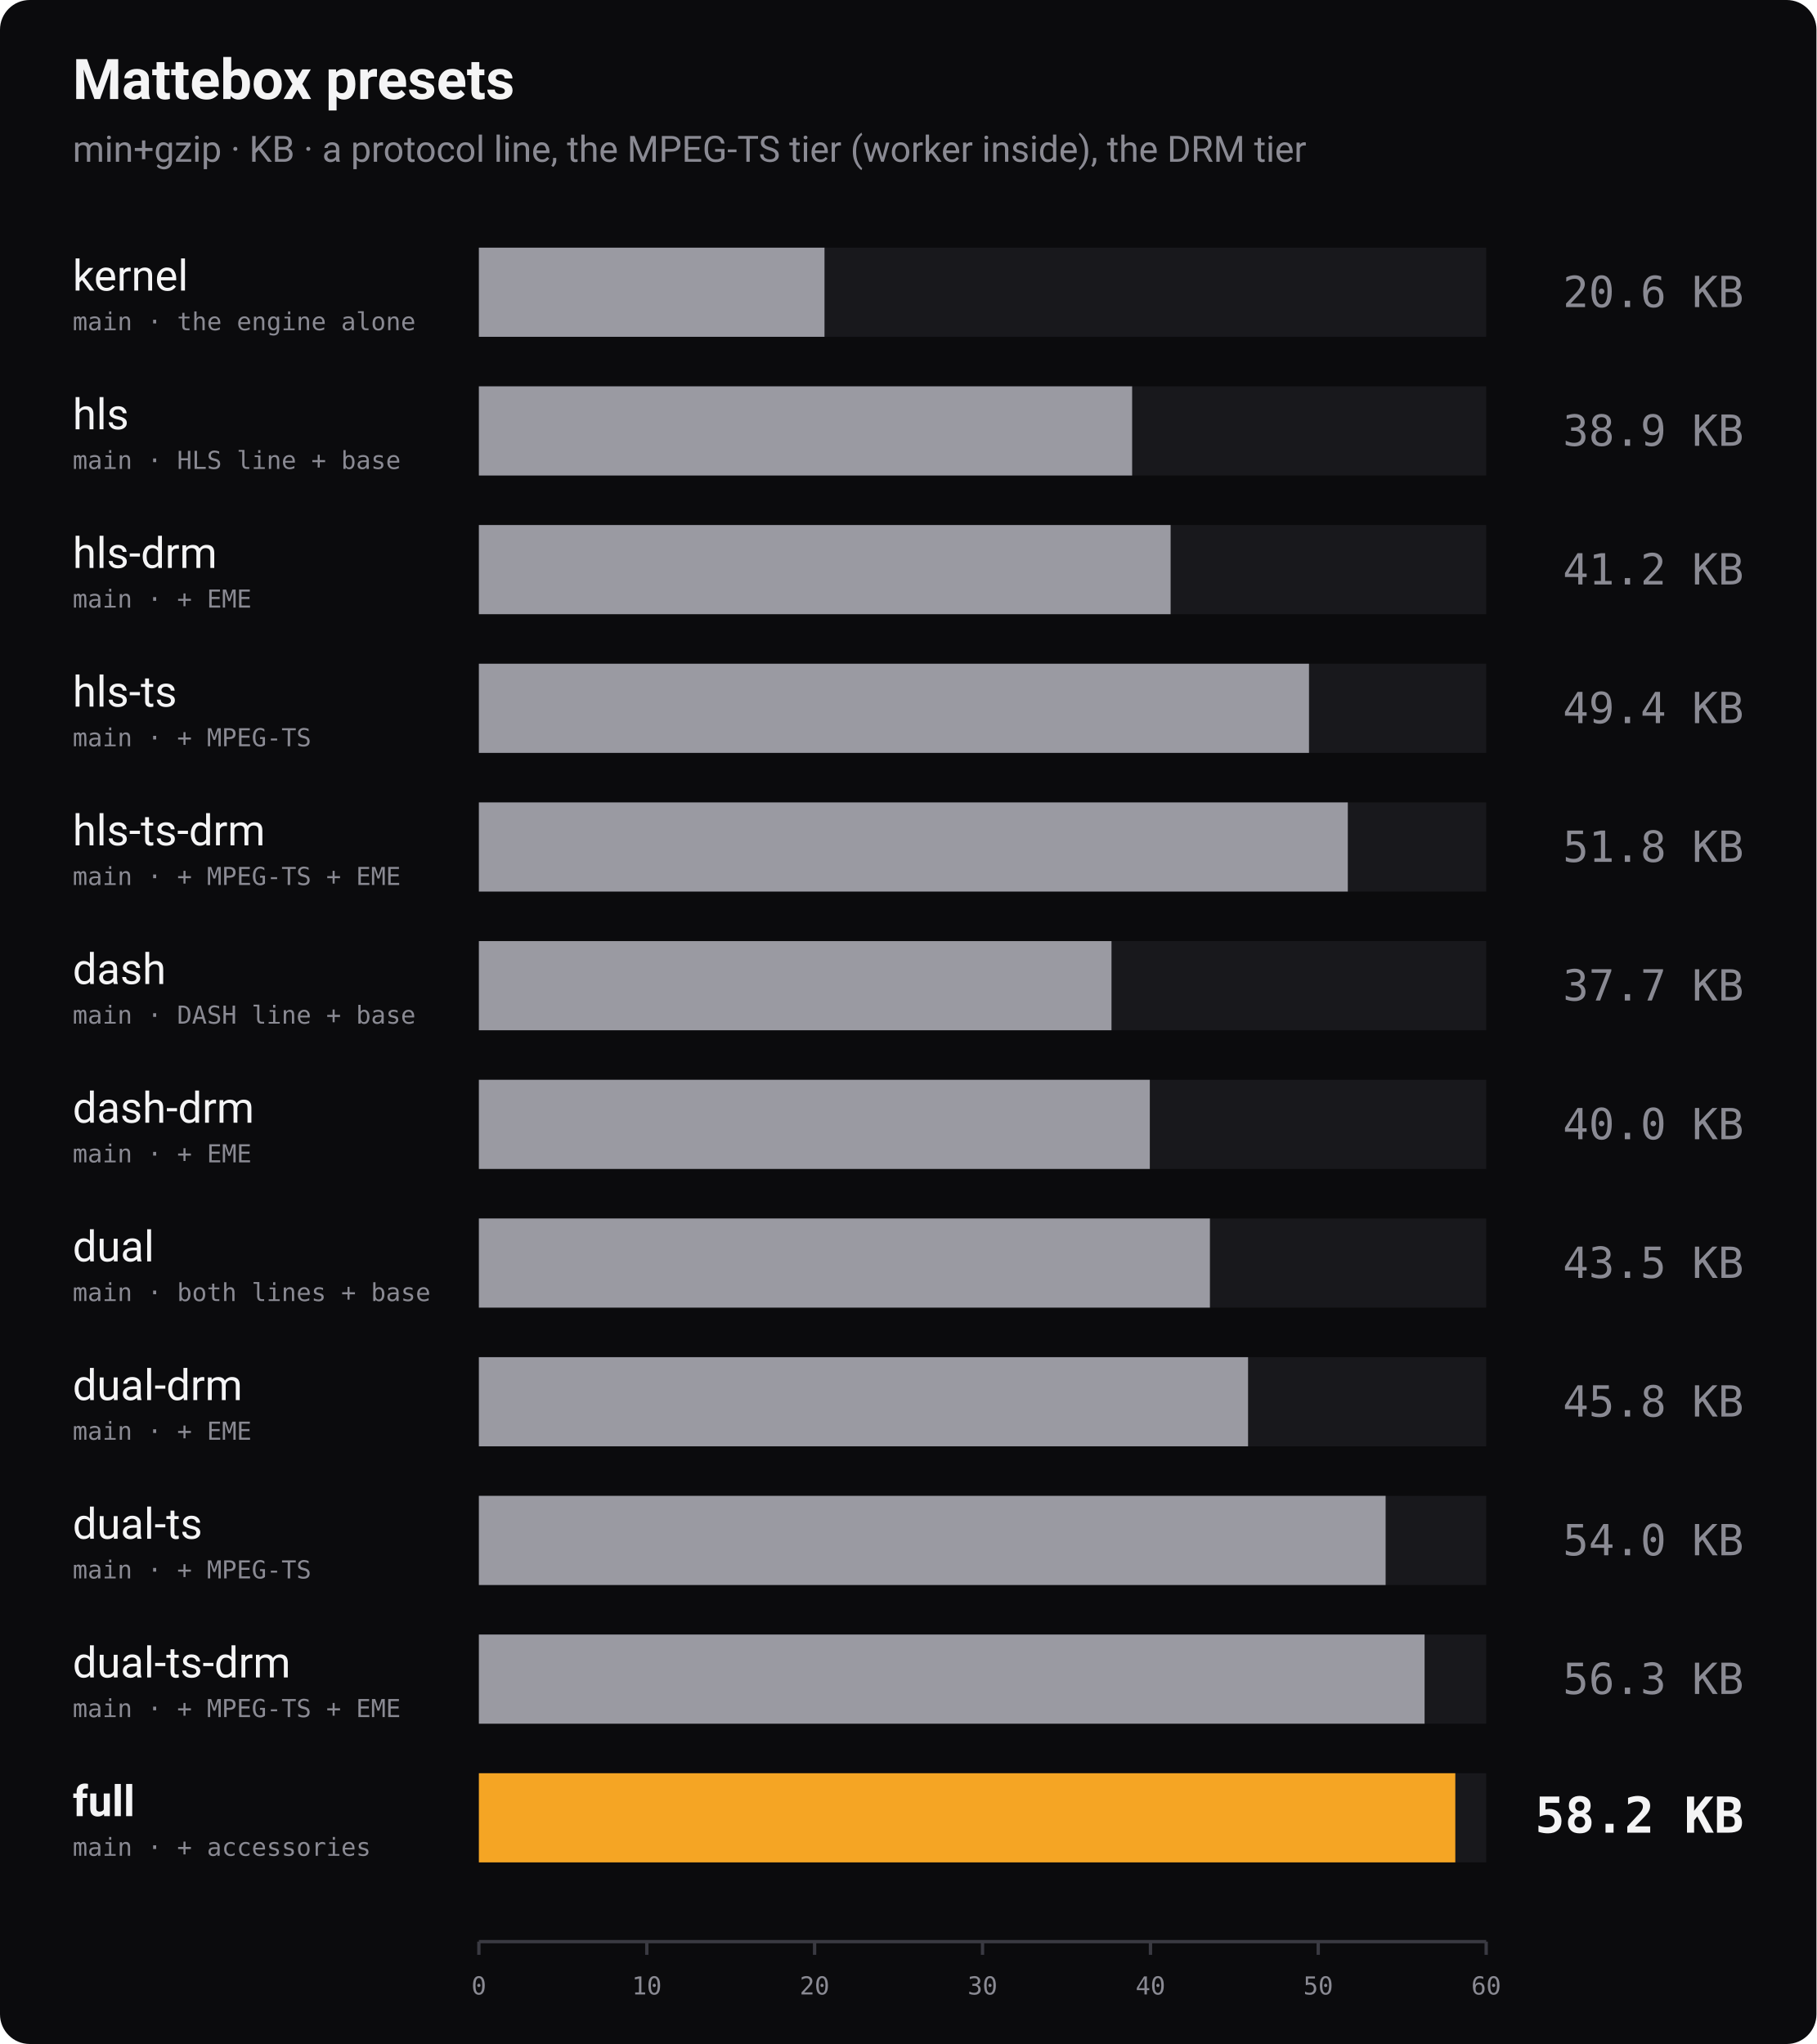
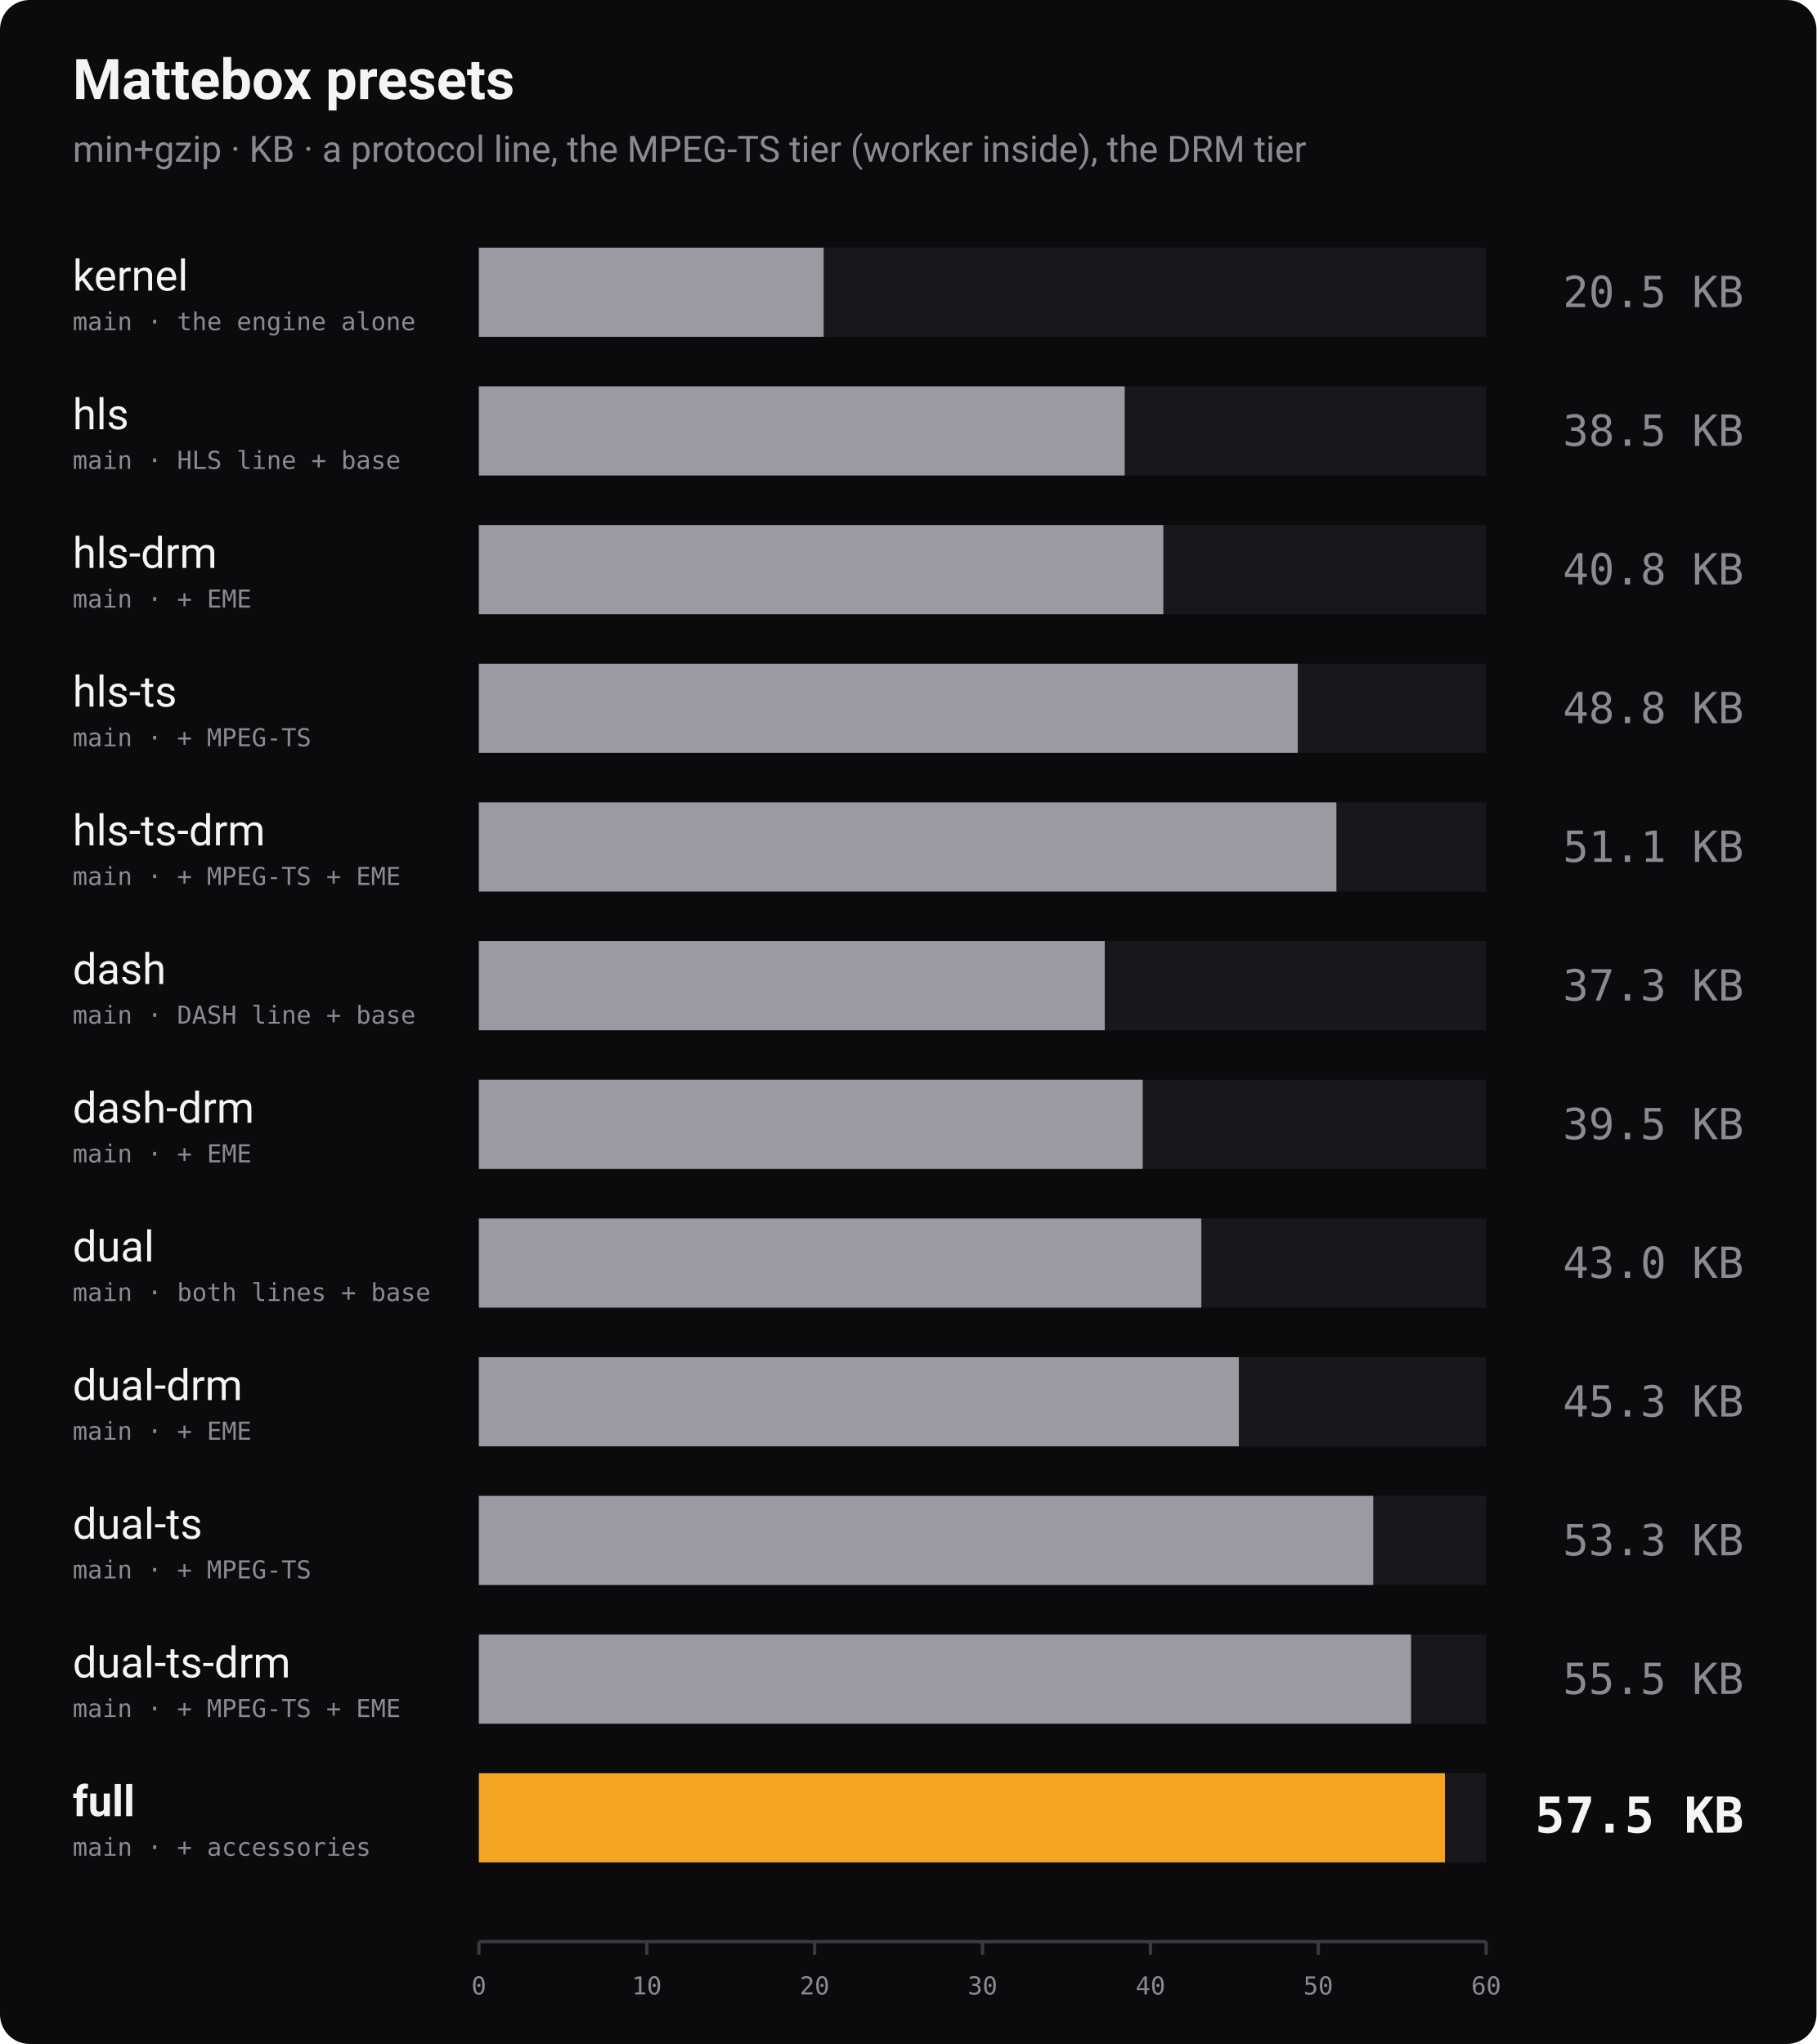
<svg xmlns="http://www.w3.org/2000/svg" width="1100" height="1238" viewBox="0 0 1100 1238" role="img" aria-label="Bundle size of every Mattebox preset, min+gzip">
  <rect width="1100" height="1238" rx="18" fill="#0b0b0d" />
  <text x="44" y="60" font-family="-apple-system, 'Segoe UI', Roboto, Helvetica, Arial, sans-serif" font-size="34" font-weight="700" fill="#f4f4f5">Mattebox presets</text>
  <text x="44" y="98" font-family="-apple-system, 'Segoe UI', Roboto, Helvetica, Arial, sans-serif" font-size="22" fill="#8a8a93">min+gzip · KB · a protocol line, the MPEG-TS tier (worker inside), the DRM tier</text>
  <text x="44" y="176" font-family="-apple-system, 'Segoe UI', Roboto, Helvetica, Arial, sans-serif" font-size="26" font-weight="400" fill="#f4f4f5">kernel</text>
  <text x="44" y="200" font-family="ui-monospace, 'SF Mono', Menlo, Consolas, monospace" font-size="15" fill="#8a8a93">main · the engine alone</text>
  <rect x="290" y="150" width="610" height="54" fill="#18181c" />
-   <rect x="290" y="150" width="209.3" height="54" fill="#9a9aa2" />
-   <text x="1056" y="186" text-anchor="end" font-family="ui-monospace, 'SF Mono', Menlo, Consolas, monospace" font-size="26" font-weight="400" fill="#8a8a93">20.6 KB</text>
+   <rect x="290" y="150" width="208.8" height="54" fill="#9a9aa2" />
+   <text x="1056" y="186" text-anchor="end" font-family="ui-monospace, 'SF Mono', Menlo, Consolas, monospace" font-size="26" font-weight="400" fill="#8a8a93">20.5 KB</text>
  <text x="44" y="260" font-family="-apple-system, 'Segoe UI', Roboto, Helvetica, Arial, sans-serif" font-size="26" font-weight="400" fill="#f4f4f5">hls</text>
  <text x="44" y="284" font-family="ui-monospace, 'SF Mono', Menlo, Consolas, monospace" font-size="15" fill="#8a8a93">main · HLS line + base</text>
  <rect x="290" y="234" width="610" height="54" fill="#18181c" />
-   <rect x="290" y="234" width="395.6" height="54" fill="#9a9aa2" />
-   <text x="1056" y="270" text-anchor="end" font-family="ui-monospace, 'SF Mono', Menlo, Consolas, monospace" font-size="26" font-weight="400" fill="#8a8a93">38.9 KB</text>
+   <rect x="290" y="234" width="391.1" height="54" fill="#9a9aa2" />
+   <text x="1056" y="270" text-anchor="end" font-family="ui-monospace, 'SF Mono', Menlo, Consolas, monospace" font-size="26" font-weight="400" fill="#8a8a93">38.5 KB</text>
  <text x="44" y="344" font-family="-apple-system, 'Segoe UI', Roboto, Helvetica, Arial, sans-serif" font-size="26" font-weight="400" fill="#f4f4f5">hls-drm</text>
  <text x="44" y="368" font-family="ui-monospace, 'SF Mono', Menlo, Consolas, monospace" font-size="15" fill="#8a8a93">main · + EME</text>
  <rect x="290" y="318" width="610" height="54" fill="#18181c" />
-   <rect x="290" y="318" width="418.9" height="54" fill="#9a9aa2" />
-   <text x="1056" y="354" text-anchor="end" font-family="ui-monospace, 'SF Mono', Menlo, Consolas, monospace" font-size="26" font-weight="400" fill="#8a8a93">41.2 KB</text>
+   <rect x="290" y="318" width="414.5" height="54" fill="#9a9aa2" />
+   <text x="1056" y="354" text-anchor="end" font-family="ui-monospace, 'SF Mono', Menlo, Consolas, monospace" font-size="26" font-weight="400" fill="#8a8a93">40.8 KB</text>
  <text x="44" y="428" font-family="-apple-system, 'Segoe UI', Roboto, Helvetica, Arial, sans-serif" font-size="26" font-weight="400" fill="#f4f4f5">hls-ts</text>
  <text x="44" y="452" font-family="ui-monospace, 'SF Mono', Menlo, Consolas, monospace" font-size="15" fill="#8a8a93">main · + MPEG-TS</text>
  <rect x="290" y="402" width="610" height="54" fill="#18181c" />
-   <rect x="290" y="402" width="502.7" height="54" fill="#9a9aa2" />
-   <text x="1056" y="438" text-anchor="end" font-family="ui-monospace, 'SF Mono', Menlo, Consolas, monospace" font-size="26" font-weight="400" fill="#8a8a93">49.4 KB</text>
+   <rect x="290" y="402" width="495.9" height="54" fill="#9a9aa2" />
+   <text x="1056" y="438" text-anchor="end" font-family="ui-monospace, 'SF Mono', Menlo, Consolas, monospace" font-size="26" font-weight="400" fill="#8a8a93">48.8 KB</text>
  <text x="44" y="512" font-family="-apple-system, 'Segoe UI', Roboto, Helvetica, Arial, sans-serif" font-size="26" font-weight="400" fill="#f4f4f5">hls-ts-drm</text>
  <text x="44" y="536" font-family="ui-monospace, 'SF Mono', Menlo, Consolas, monospace" font-size="15" fill="#8a8a93">main · + MPEG-TS + EME</text>
  <rect x="290" y="486" width="610" height="54" fill="#18181c" />
-   <rect x="290" y="486" width="526.2" height="54" fill="#9a9aa2" />
-   <text x="1056" y="522" text-anchor="end" font-family="ui-monospace, 'SF Mono', Menlo, Consolas, monospace" font-size="26" font-weight="400" fill="#8a8a93">51.8 KB</text>
+   <rect x="290" y="486" width="519.3" height="54" fill="#9a9aa2" />
+   <text x="1056" y="522" text-anchor="end" font-family="ui-monospace, 'SF Mono', Menlo, Consolas, monospace" font-size="26" font-weight="400" fill="#8a8a93">51.1 KB</text>
  <text x="44" y="596" font-family="-apple-system, 'Segoe UI', Roboto, Helvetica, Arial, sans-serif" font-size="26" font-weight="400" fill="#f4f4f5">dash</text>
  <text x="44" y="620" font-family="ui-monospace, 'SF Mono', Menlo, Consolas, monospace" font-size="15" fill="#8a8a93">main · DASH line + base</text>
  <rect x="290" y="570" width="610" height="54" fill="#18181c" />
-   <rect x="290" y="570" width="383.1" height="54" fill="#9a9aa2" />
-   <text x="1056" y="606" text-anchor="end" font-family="ui-monospace, 'SF Mono', Menlo, Consolas, monospace" font-size="26" font-weight="400" fill="#8a8a93">37.7 KB</text>
+   <rect x="290" y="570" width="379.0" height="54" fill="#9a9aa2" />
+   <text x="1056" y="606" text-anchor="end" font-family="ui-monospace, 'SF Mono', Menlo, Consolas, monospace" font-size="26" font-weight="400" fill="#8a8a93">37.3 KB</text>
  <text x="44" y="680" font-family="-apple-system, 'Segoe UI', Roboto, Helvetica, Arial, sans-serif" font-size="26" font-weight="400" fill="#f4f4f5">dash-drm</text>
  <text x="44" y="704" font-family="ui-monospace, 'SF Mono', Menlo, Consolas, monospace" font-size="15" fill="#8a8a93">main · + EME</text>
  <rect x="290" y="654" width="610" height="54" fill="#18181c" />
-   <rect x="290" y="654" width="406.3" height="54" fill="#9a9aa2" />
-   <text x="1056" y="690" text-anchor="end" font-family="ui-monospace, 'SF Mono', Menlo, Consolas, monospace" font-size="26" font-weight="400" fill="#8a8a93">40.0 KB</text>
+   <rect x="290" y="654" width="402.0" height="54" fill="#9a9aa2" />
+   <text x="1056" y="690" text-anchor="end" font-family="ui-monospace, 'SF Mono', Menlo, Consolas, monospace" font-size="26" font-weight="400" fill="#8a8a93">39.5 KB</text>
  <text x="44" y="764" font-family="-apple-system, 'Segoe UI', Roboto, Helvetica, Arial, sans-serif" font-size="26" font-weight="400" fill="#f4f4f5">dual</text>
  <text x="44" y="788" font-family="ui-monospace, 'SF Mono', Menlo, Consolas, monospace" font-size="15" fill="#8a8a93">main · both lines + base</text>
  <rect x="290" y="738" width="610" height="54" fill="#18181c" />
-   <rect x="290" y="738" width="442.7" height="54" fill="#9a9aa2" />
-   <text x="1056" y="774" text-anchor="end" font-family="ui-monospace, 'SF Mono', Menlo, Consolas, monospace" font-size="26" font-weight="400" fill="#8a8a93">43.5 KB</text>
+   <rect x="290" y="738" width="437.5" height="54" fill="#9a9aa2" />
+   <text x="1056" y="774" text-anchor="end" font-family="ui-monospace, 'SF Mono', Menlo, Consolas, monospace" font-size="26" font-weight="400" fill="#8a8a93">43.0 KB</text>
  <text x="44" y="848" font-family="-apple-system, 'Segoe UI', Roboto, Helvetica, Arial, sans-serif" font-size="26" font-weight="400" fill="#f4f4f5">dual-drm</text>
  <text x="44" y="872" font-family="ui-monospace, 'SF Mono', Menlo, Consolas, monospace" font-size="15" fill="#8a8a93">main · + EME</text>
  <rect x="290" y="822" width="610" height="54" fill="#18181c" />
-   <rect x="290" y="822" width="465.8" height="54" fill="#9a9aa2" />
-   <text x="1056" y="858" text-anchor="end" font-family="ui-monospace, 'SF Mono', Menlo, Consolas, monospace" font-size="26" font-weight="400" fill="#8a8a93">45.8 KB</text>
+   <rect x="290" y="822" width="460.2" height="54" fill="#9a9aa2" />
+   <text x="1056" y="858" text-anchor="end" font-family="ui-monospace, 'SF Mono', Menlo, Consolas, monospace" font-size="26" font-weight="400" fill="#8a8a93">45.3 KB</text>
  <text x="44" y="932" font-family="-apple-system, 'Segoe UI', Roboto, Helvetica, Arial, sans-serif" font-size="26" font-weight="400" fill="#f4f4f5">dual-ts</text>
  <text x="44" y="956" font-family="ui-monospace, 'SF Mono', Menlo, Consolas, monospace" font-size="15" fill="#8a8a93">main · + MPEG-TS</text>
  <rect x="290" y="906" width="610" height="54" fill="#18181c" />
-   <rect x="290" y="906" width="549.1" height="54" fill="#9a9aa2" />
-   <text x="1056" y="942" text-anchor="end" font-family="ui-monospace, 'SF Mono', Menlo, Consolas, monospace" font-size="26" font-weight="400" fill="#8a8a93">54.0 KB</text>
+   <rect x="290" y="906" width="541.6" height="54" fill="#9a9aa2" />
+   <text x="1056" y="942" text-anchor="end" font-family="ui-monospace, 'SF Mono', Menlo, Consolas, monospace" font-size="26" font-weight="400" fill="#8a8a93">53.3 KB</text>
  <text x="44" y="1016" font-family="-apple-system, 'Segoe UI', Roboto, Helvetica, Arial, sans-serif" font-size="26" font-weight="400" fill="#f4f4f5">dual-ts-drm</text>
  <text x="44" y="1040" font-family="ui-monospace, 'SF Mono', Menlo, Consolas, monospace" font-size="15" fill="#8a8a93">main · + MPEG-TS + EME</text>
  <rect x="290" y="990" width="610" height="54" fill="#18181c" />
-   <rect x="290" y="990" width="572.7" height="54" fill="#9a9aa2" />
-   <text x="1056" y="1026" text-anchor="end" font-family="ui-monospace, 'SF Mono', Menlo, Consolas, monospace" font-size="26" font-weight="400" fill="#8a8a93">56.3 KB</text>
+   <rect x="290" y="990" width="564.5" height="54" fill="#9a9aa2" />
+   <text x="1056" y="1026" text-anchor="end" font-family="ui-monospace, 'SF Mono', Menlo, Consolas, monospace" font-size="26" font-weight="400" fill="#8a8a93">55.5 KB</text>
  <text x="44" y="1100" font-family="-apple-system, 'Segoe UI', Roboto, Helvetica, Arial, sans-serif" font-size="26" font-weight="700" fill="#f4f4f5">full</text>
  <text x="44" y="1124" font-family="ui-monospace, 'SF Mono', Menlo, Consolas, monospace" font-size="15" fill="#8a8a93">main · + accessories</text>
  <rect x="290" y="1074" width="610" height="54" fill="#18181c" />
-   <rect x="290" y="1074" width="591.3" height="54" fill="#f5a524" />
-   <text x="1056" y="1110" text-anchor="end" font-family="ui-monospace, 'SF Mono', Menlo, Consolas, monospace" font-size="30" font-weight="700" fill="#f4f4f5">58.2 KB</text>
+   <rect x="290" y="1074" width="585.0" height="54" fill="#f5a524" />
+   <text x="1056" y="1110" text-anchor="end" font-family="ui-monospace, 'SF Mono', Menlo, Consolas, monospace" font-size="30" font-weight="700" fill="#f4f4f5">57.5 KB</text>
  <line x1="290" y1="1176" x2="900" y2="1176" stroke="#3a3a42" stroke-width="2" />
  <line x1="290.0" y1="1176" x2="290.0" y2="1184" stroke="#3a3a42" stroke-width="2" />
  <text x="290.0" y="1208" text-anchor="middle" font-family="ui-monospace, 'SF Mono', Menlo, Consolas, monospace" font-size="15" fill="#8a8a93">0</text>
  <line x1="391.7" y1="1176" x2="391.7" y2="1184" stroke="#3a3a42" stroke-width="2" />
  <text x="391.7" y="1208" text-anchor="middle" font-family="ui-monospace, 'SF Mono', Menlo, Consolas, monospace" font-size="15" fill="#8a8a93">10</text>
  <line x1="493.3" y1="1176" x2="493.3" y2="1184" stroke="#3a3a42" stroke-width="2" />
  <text x="493.3" y="1208" text-anchor="middle" font-family="ui-monospace, 'SF Mono', Menlo, Consolas, monospace" font-size="15" fill="#8a8a93">20</text>
  <line x1="595.0" y1="1176" x2="595.0" y2="1184" stroke="#3a3a42" stroke-width="2" />
  <text x="595.0" y="1208" text-anchor="middle" font-family="ui-monospace, 'SF Mono', Menlo, Consolas, monospace" font-size="15" fill="#8a8a93">30</text>
  <line x1="696.7" y1="1176" x2="696.7" y2="1184" stroke="#3a3a42" stroke-width="2" />
  <text x="696.7" y="1208" text-anchor="middle" font-family="ui-monospace, 'SF Mono', Menlo, Consolas, monospace" font-size="15" fill="#8a8a93">40</text>
  <line x1="798.3" y1="1176" x2="798.3" y2="1184" stroke="#3a3a42" stroke-width="2" />
  <text x="798.3" y="1208" text-anchor="middle" font-family="ui-monospace, 'SF Mono', Menlo, Consolas, monospace" font-size="15" fill="#8a8a93">50</text>
  <line x1="900.0" y1="1176" x2="900.0" y2="1184" stroke="#3a3a42" stroke-width="2" />
  <text x="900.0" y="1208" text-anchor="middle" font-family="ui-monospace, 'SF Mono', Menlo, Consolas, monospace" font-size="15" fill="#8a8a93">60</text>
</svg>
